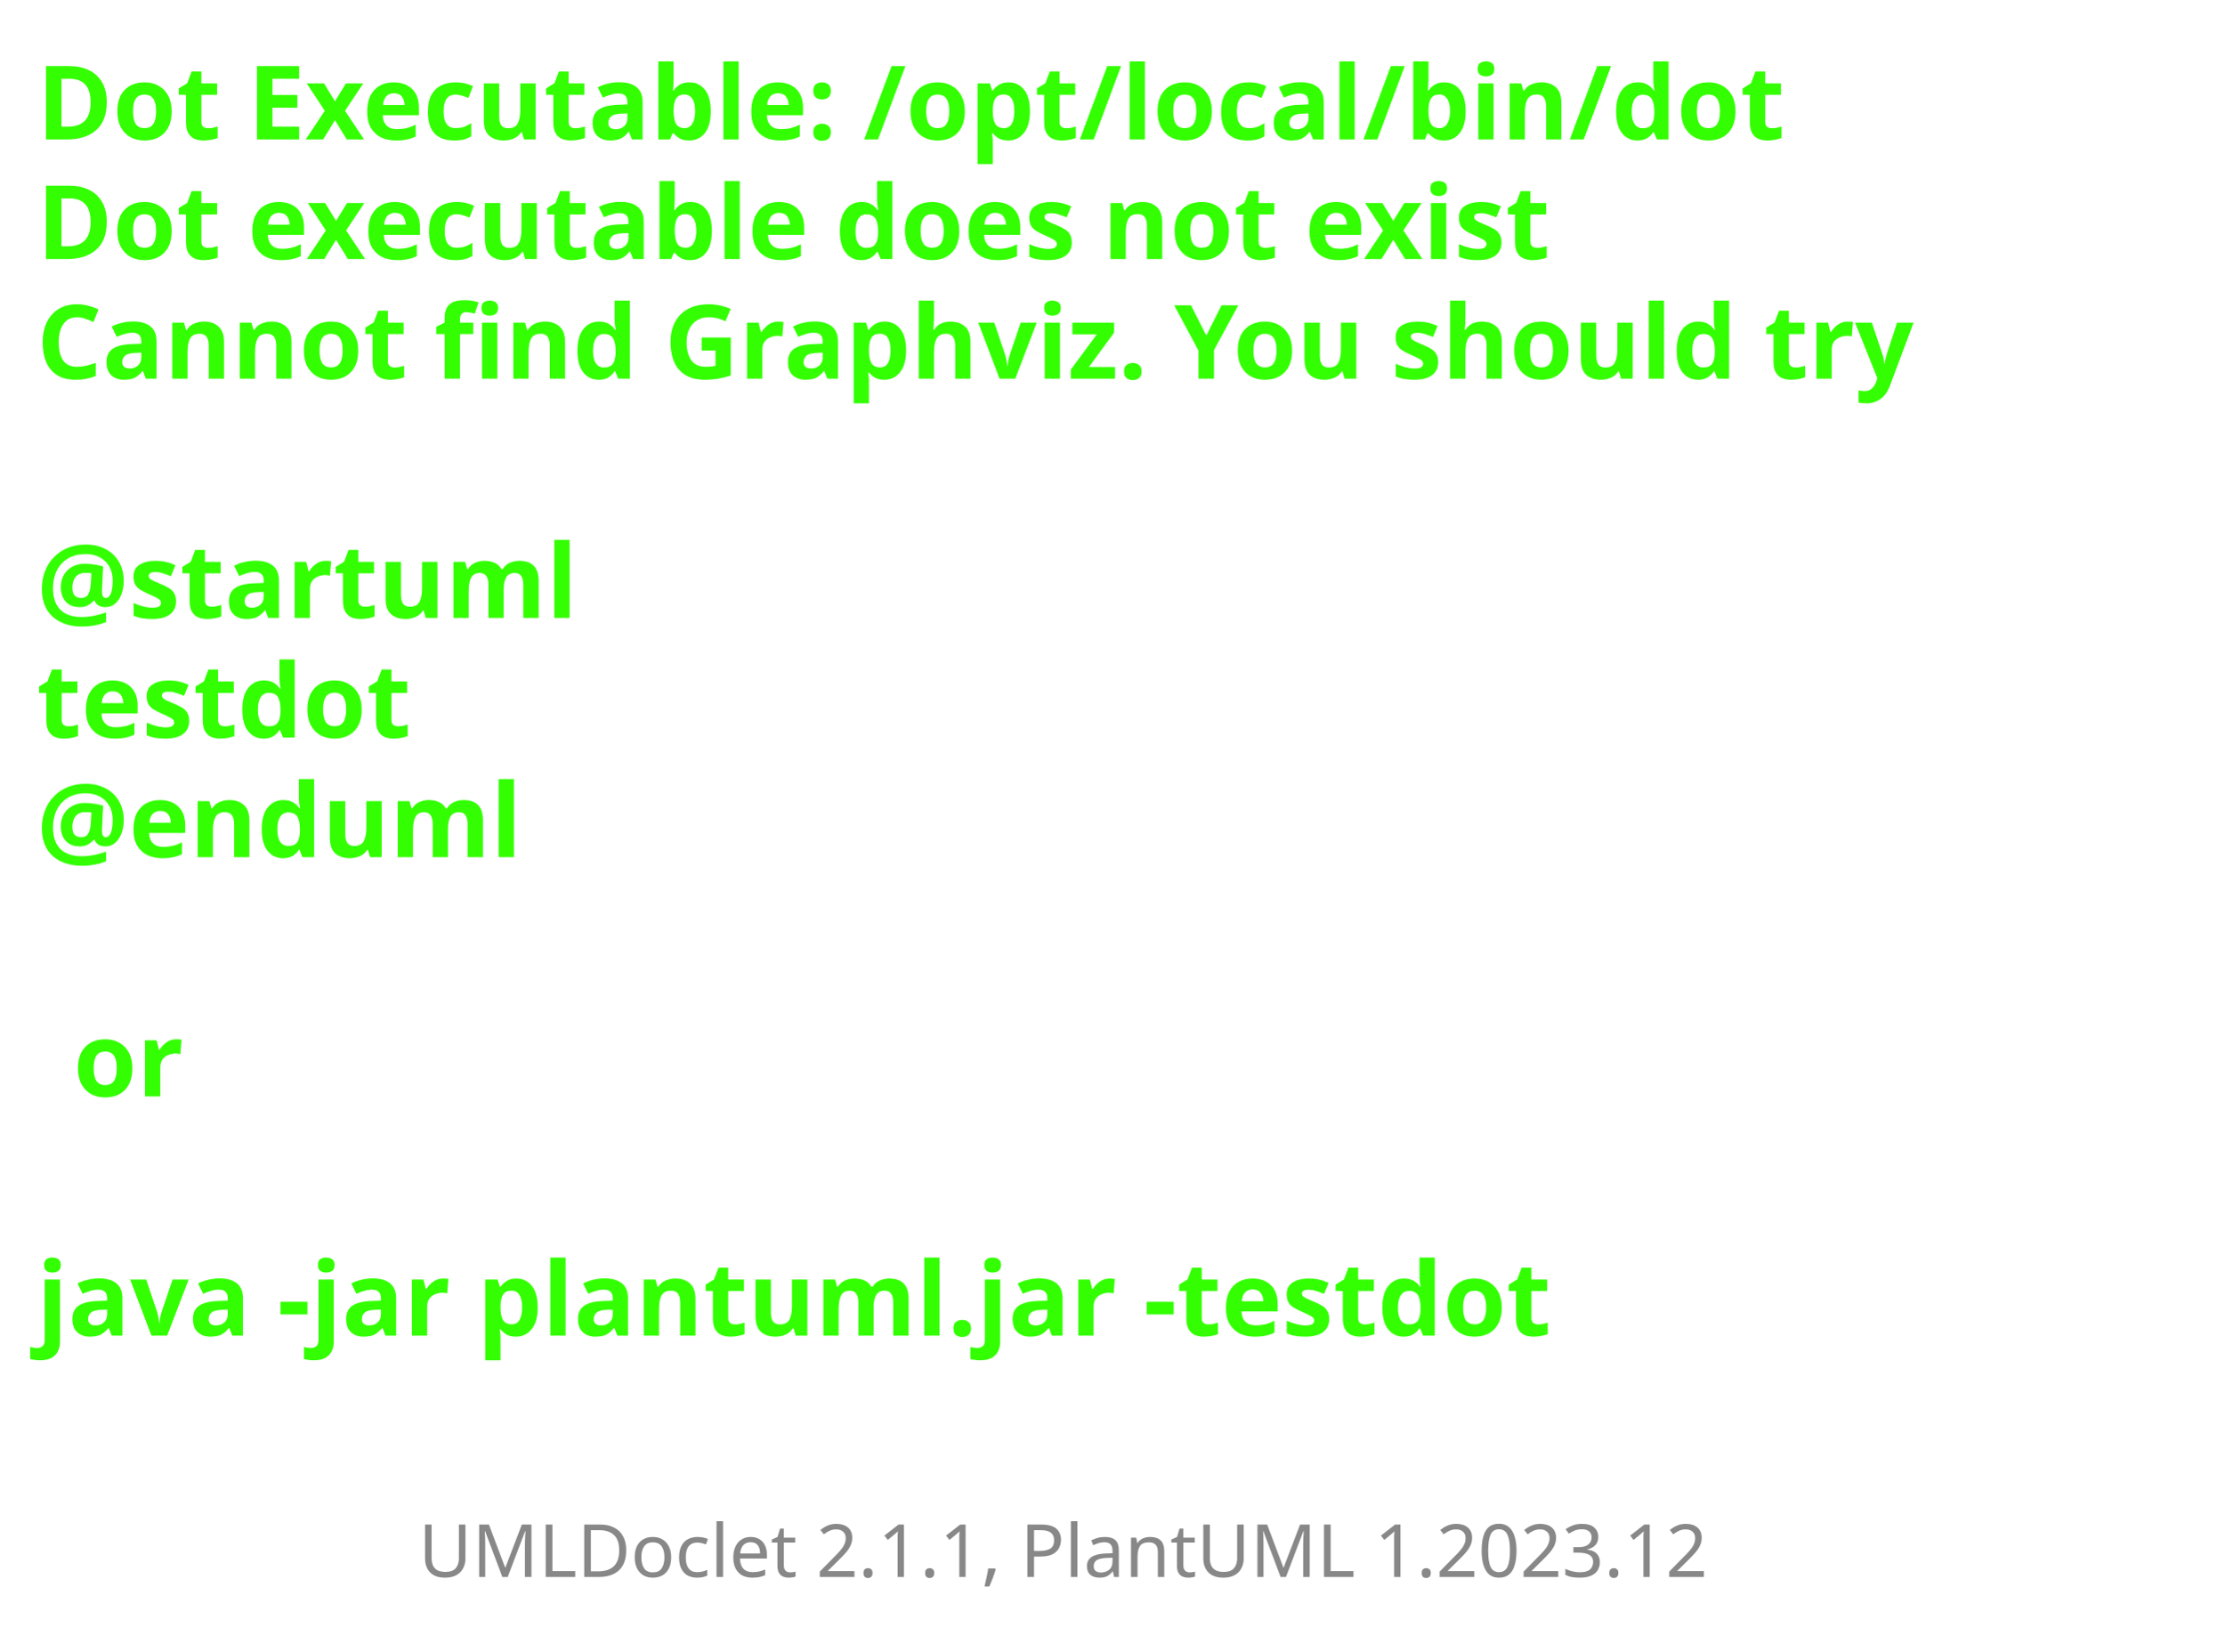
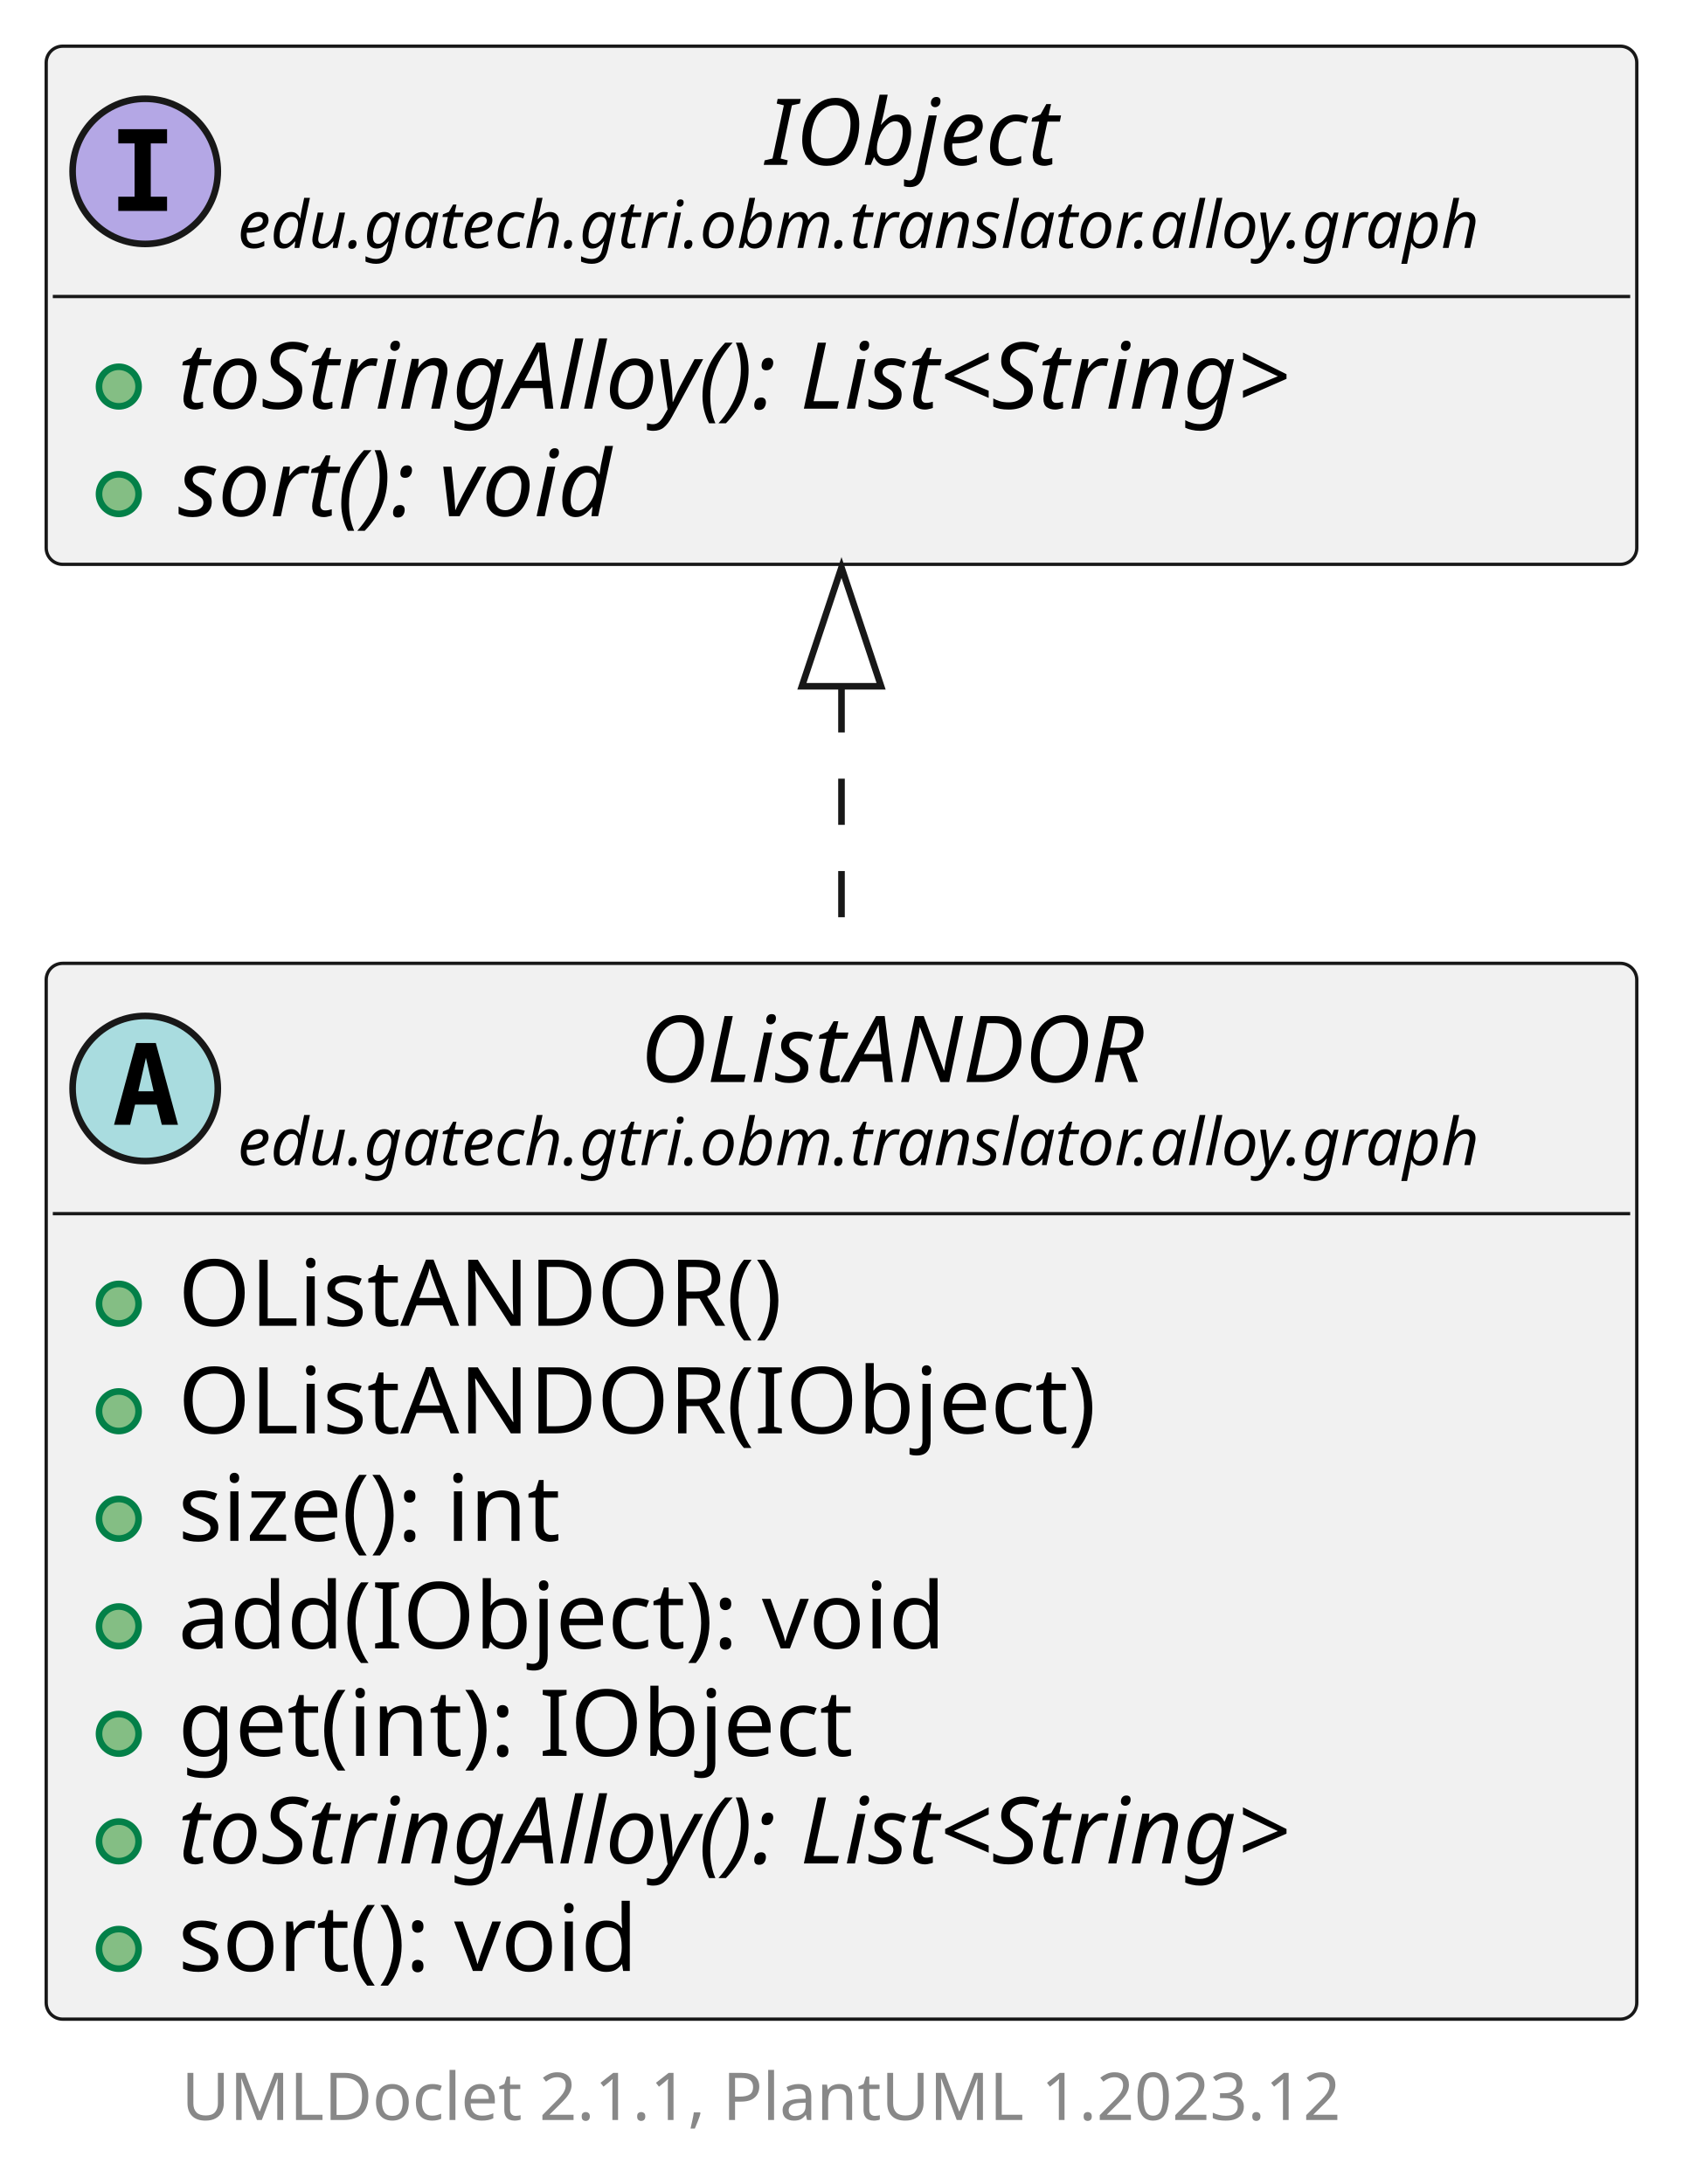
- <svg xmlns="http://www.w3.org/2000/svg" contentStyleType="text/css" height="225px" preserveAspectRatio="none" style="width:303px;height:225px;background:#FFFFFF;" version="1.1" viewBox="0 0 303 225" width="303px" zoomAndPan="magnify">
+ <svg xmlns="http://www.w3.org/2000/svg" xmlns:xlink="http://www.w3.org/1999/xlink" contentStyleType="text/css" height="331px" preserveAspectRatio="none" style="width:255px;height:331px;background:#FFFFFF;" version="1.1" viewBox="0 0 255 331" width="255px" zoomAndPan="magnify">
  <defs />
  <g>
-     <text fill="#33FF02" font-family="sans-serif" font-size="14" font-weight="bold" lengthAdjust="spacing" textLength="261" x="5" y="19">Dot Executable: /opt/local/bin/dot</text>
-     <text fill="#33FF02" font-family="sans-serif" font-size="14" font-weight="bold" lengthAdjust="spacing" textLength="237" x="5" y="35.297">Dot executable does not exist</text>
-     <text fill="#33FF02" font-family="sans-serif" font-size="14" font-weight="bold" lengthAdjust="spacing" textLength="291" x="5" y="51.594">Cannot find Graphviz. You should try</text>
-     <text fill="#33FF02" font-family="sans-serif" font-size="14" font-weight="bold" lengthAdjust="spacing" textLength="5" x="5" y="67.891"> </text>
-     <text fill="#33FF02" font-family="sans-serif" font-size="14" font-weight="bold" lengthAdjust="spacing" textLength="79" x="5" y="84.188">@startuml</text>
-     <text fill="#33FF02" font-family="sans-serif" font-size="14" font-weight="bold" lengthAdjust="spacing" textLength="57" x="5" y="100.484">testdot</text>
-     <text fill="#33FF02" font-family="sans-serif" font-size="14" font-weight="bold" lengthAdjust="spacing" textLength="72" x="5" y="116.781">@enduml</text>
-     <text fill="#33FF02" font-family="sans-serif" font-size="14" font-weight="bold" lengthAdjust="spacing" textLength="5" x="5" y="133.078"> </text>
-     <text fill="#33FF02" font-family="sans-serif" font-size="14" font-weight="bold" lengthAdjust="spacing" textLength="17" x="10" y="149.375">or</text>
-     <text fill="#33FF02" font-family="sans-serif" font-size="14" font-weight="bold" lengthAdjust="spacing" textLength="5" x="5" y="165.672"> </text>
-     <text fill="#33FF02" font-family="sans-serif" font-size="14" font-weight="bold" lengthAdjust="spacing" textLength="227" x="5" y="181.969">java -jar plantuml.jar -testdot</text>
-     <text fill="#33FF02" font-family="sans-serif" font-size="14" font-weight="bold" lengthAdjust="spacing" textLength="5" x="5" y="198.266"> </text>
-     <text fill="#888888" font-family="sans-serif" font-size="10" lengthAdjust="spacing" textLength="186" x="57" y="214.845">UMLDoclet 2.1.1, PlantUML 1.2023.12</text>
+     <a href="OListANDOR.html" target="_top" title="OListANDOR.html" xlink:actuate="onRequest" xlink:href="OListANDOR.html" xlink:show="new" xlink:title="OListANDOR.html" xlink:type="simple">
+       <g id="elem_edu.gatech.gtri.obm.translator.alloy.graph.OListANDOR">
+         <rect codeLine="5" fill="#F1F1F1" height="160.016" id="edu.gatech.gtri.obm.translator.alloy.graph.OListANDOR" rx="2.5" ry="2.5" style="stroke:#181818;stroke-width:0.5;" width="241" x="7" y="146" />
+         <ellipse cx="22" cy="164.969" fill="#A9DCDF" rx="11" ry="11" style="stroke:#181818;stroke-width:1.0;" />
+         <path d="M22.109,160.312 L20.953,165.391 L23.281,165.391 L22.109,160.312 Z M20.625,158.078 L23.609,158.078 L26.969,170.469 L24.516,170.469 L23.75,167.406 L20.469,167.406 L19.719,170.469 L17.281,170.469 L20.625,158.078 Z " fill="#000000" />
+         <text fill="#000000" font-family="sans-serif" font-size="14" font-style="italic" lengthAdjust="spacing" textLength="87" x="97" y="163.995">OListANDOR</text>
+         <text fill="#000000" font-family="sans-serif" font-size="10" font-style="italic" lengthAdjust="spacing" textLength="209" x="36" y="176.579">edu.gatech.gtri.obm.translator.alloy.graph</text>
+         <line style="stroke:#181818;stroke-width:0.5;" x1="8" x2="247" y1="183.938" y2="183.938" />
+         <ellipse cx="18" cy="197.586" fill="#84BE84" rx="3" ry="3" style="stroke:#038048;stroke-width:1.0;" />
+         <text fill="#000000" font-family="sans-serif" font-size="14" lengthAdjust="spacing" textLength="95" x="27" y="200.933">OListANDOR()</text>
+         <ellipse cx="18" cy="213.883" fill="#84BE84" rx="3" ry="3" style="stroke:#038048;stroke-width:1.0;" />
+         <text fill="#000000" font-family="sans-serif" font-size="14" lengthAdjust="spacing" textLength="143" x="27" y="217.23">OListANDOR(IObject)</text>
+         <ellipse cx="18" cy="230.18" fill="#84BE84" rx="3" ry="3" style="stroke:#038048;stroke-width:1.0;" />
+         <text fill="#000000" font-family="sans-serif" font-size="14" lengthAdjust="spacing" textLength="64" x="27" y="233.526">size(): int</text>
+         <ellipse cx="18" cy="246.477" fill="#84BE84" rx="3" ry="3" style="stroke:#038048;stroke-width:1.0;" />
+         <text fill="#000000" font-family="sans-serif" font-size="14" lengthAdjust="spacing" textLength="121" x="27" y="249.823">add(IObject): void</text>
+         <ellipse cx="18" cy="262.773" fill="#84BE84" rx="3" ry="3" style="stroke:#038048;stroke-width:1.0;" />
+         <text fill="#000000" font-family="sans-serif" font-size="14" lengthAdjust="spacing" textLength="107" x="27" y="266.12">get(int): IObject</text>
+         <ellipse cx="18" cy="279.07" fill="#84BE84" rx="3" ry="3" style="stroke:#038048;stroke-width:1.0;" />
+         <text fill="#000000" font-family="sans-serif" font-size="14" font-style="italic" lengthAdjust="spacing" textLength="193" x="27" y="282.417">toStringAlloy(): List&lt;String&gt;</text>
+         <ellipse cx="18" cy="295.367" fill="#84BE84" rx="3" ry="3" style="stroke:#038048;stroke-width:1.0;" />
+         <text fill="#000000" font-family="sans-serif" font-size="14" lengthAdjust="spacing" textLength="74" x="27" y="298.714">sort(): void</text>
+       </g>
+     </a>
+     <a href="IObject.html" target="_top" title="IObject.html" xlink:actuate="onRequest" xlink:href="IObject.html" xlink:show="new" xlink:title="IObject.html" xlink:type="simple">
+       <g id="elem_edu.gatech.gtri.obm.translator.alloy.graph.IObject">
+         <rect codeLine="15" fill="#F1F1F1" height="78.531" id="edu.gatech.gtri.obm.translator.alloy.graph.IObject" rx="2.5" ry="2.5" style="stroke:#181818;stroke-width:0.5;" width="241" x="7" y="7" />
+         <ellipse cx="22" cy="25.969" fill="#B4A7E5" rx="11" ry="11" style="stroke:#181818;stroke-width:1.0;" />
+         <path d="M17.922,21.734 L17.922,19.578 L25.312,19.578 L25.312,21.734 L22.844,21.734 L22.844,29.812 L25.312,29.812 L25.312,31.969 L17.922,31.969 L17.922,29.812 L20.391,29.812 L20.391,21.734 L17.922,21.734 Z " fill="#000000" />
+         <text fill="#000000" font-family="sans-serif" font-size="14" font-style="italic" lengthAdjust="spacing" textLength="49" x="116" y="24.995">IObject</text>
+         <text fill="#000000" font-family="sans-serif" font-size="10" font-style="italic" lengthAdjust="spacing" textLength="209" x="36" y="37.579">edu.gatech.gtri.obm.translator.alloy.graph</text>
+         <line style="stroke:#181818;stroke-width:0.5;" x1="8" x2="247" y1="44.938" y2="44.938" />
+         <ellipse cx="18" cy="58.586" fill="#84BE84" rx="3" ry="3" style="stroke:#038048;stroke-width:1.0;" />
+         <text fill="#000000" font-family="sans-serif" font-size="14" font-style="italic" lengthAdjust="spacing" textLength="193" x="27" y="61.933">toStringAlloy(): List&lt;String&gt;</text>
+         <ellipse cx="18" cy="74.883" fill="#84BE84" rx="3" ry="3" style="stroke:#038048;stroke-width:1.0;" />
+         <text fill="#000000" font-family="sans-serif" font-size="14" font-style="italic" lengthAdjust="spacing" textLength="74" x="27" y="78.23">sort(): void</text>
+       </g>
+     </a>
+     <g id="link_edu.gatech.gtri.obm.translator.alloy.graph.IObject_edu.gatech.gtri.obm.translator.alloy.graph.OListANDOR">
+       <path codeLine="20" d="M127.5,104.01 C127.5,121.55 127.5,124.99 127.5,145.73 " fill="none" id="edu.gatech.gtri.obm.translator.alloy.graph.IObject-backto-edu.gatech.gtri.obm.translator.alloy.graph.OListANDOR" style="stroke:#181818;stroke-width:1.0;stroke-dasharray:7.0,7.0;" />
+       <polygon fill="none" points="127.5,86.01,121.5,104.01,133.5,104.01,127.5,86.01" style="stroke:#181818;stroke-width:1.0;" />
+     </g>
+     <text fill="#888888" font-family="sans-serif" font-size="10" lengthAdjust="spacing" textLength="186" x="27.5" y="321.298">UMLDoclet 2.1.1, PlantUML 1.2023.12</text>
  </g>
</svg>
